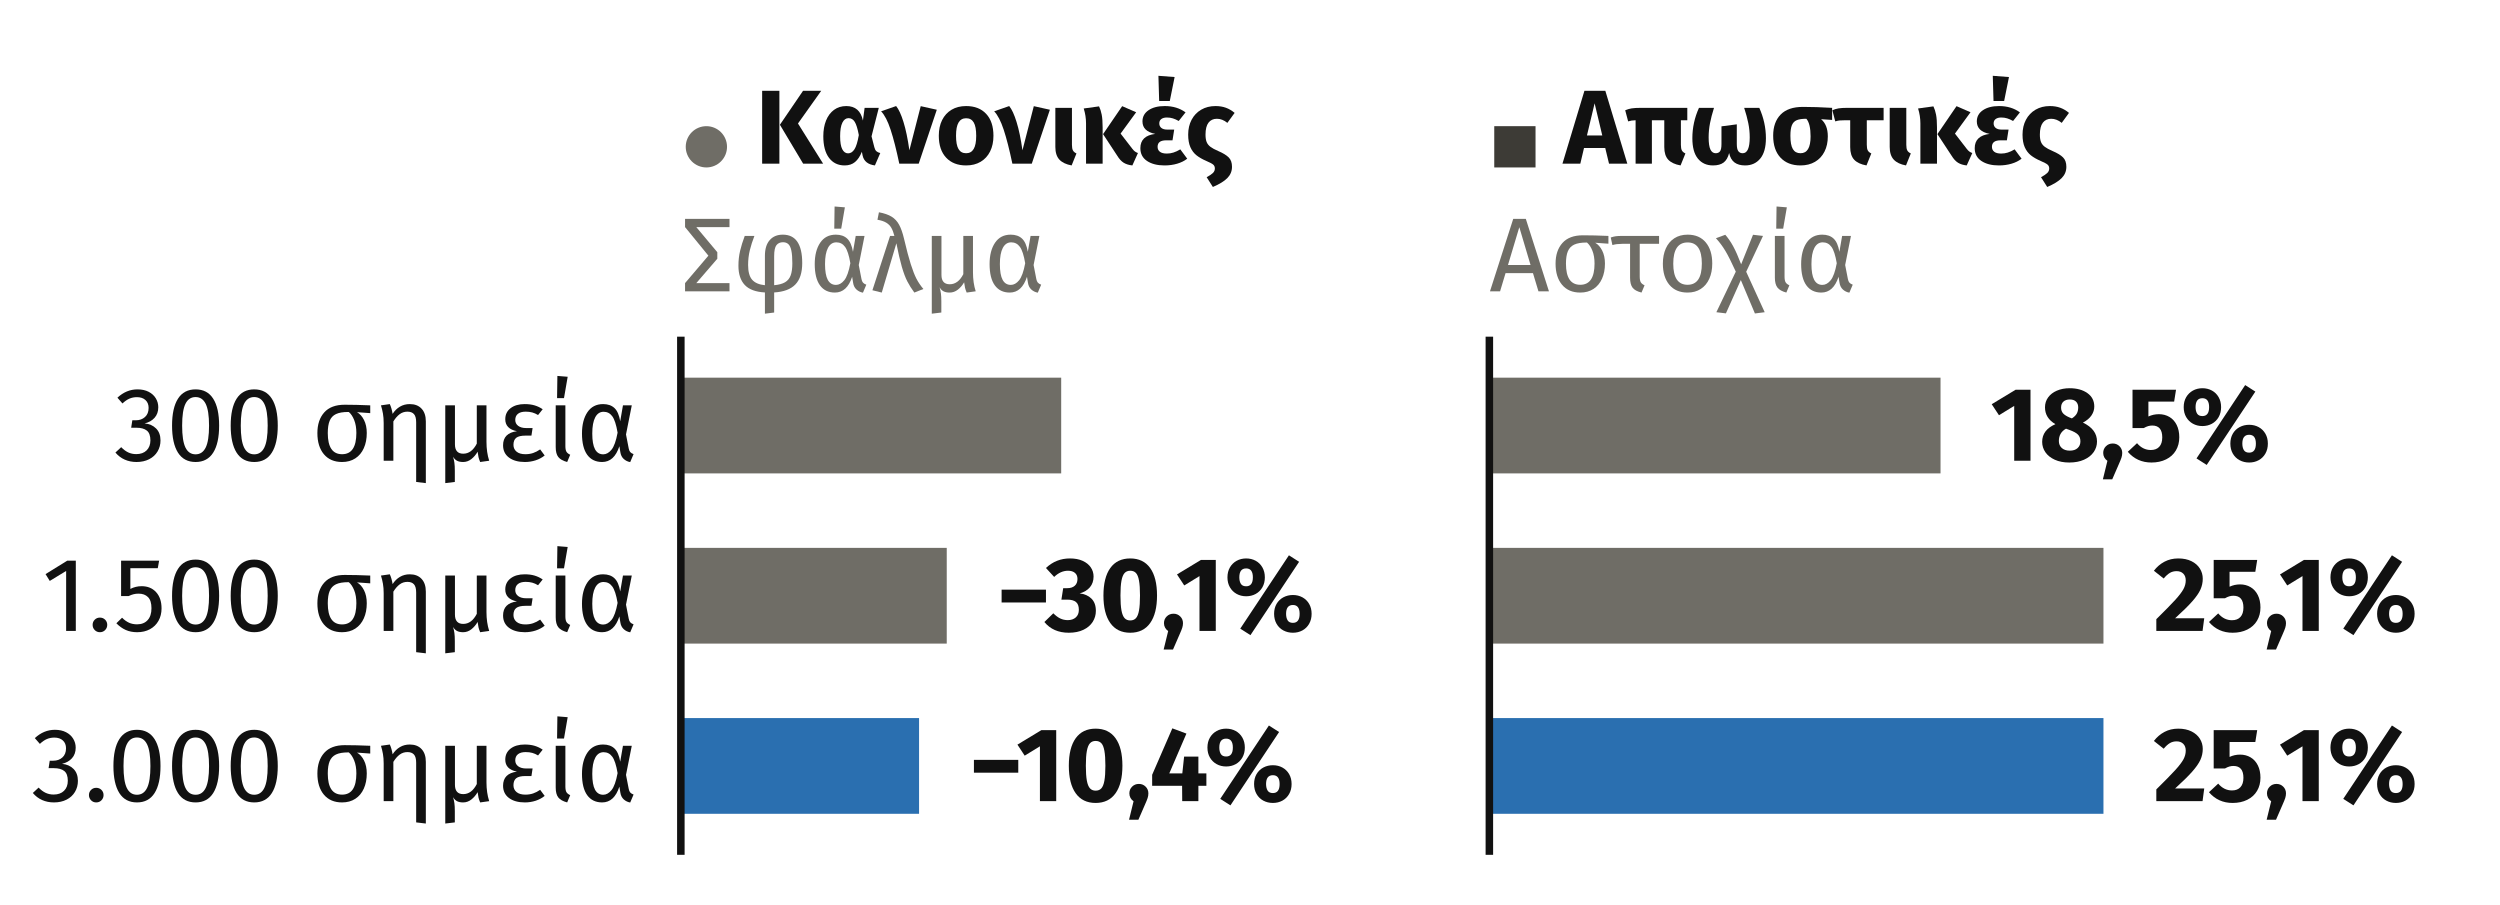
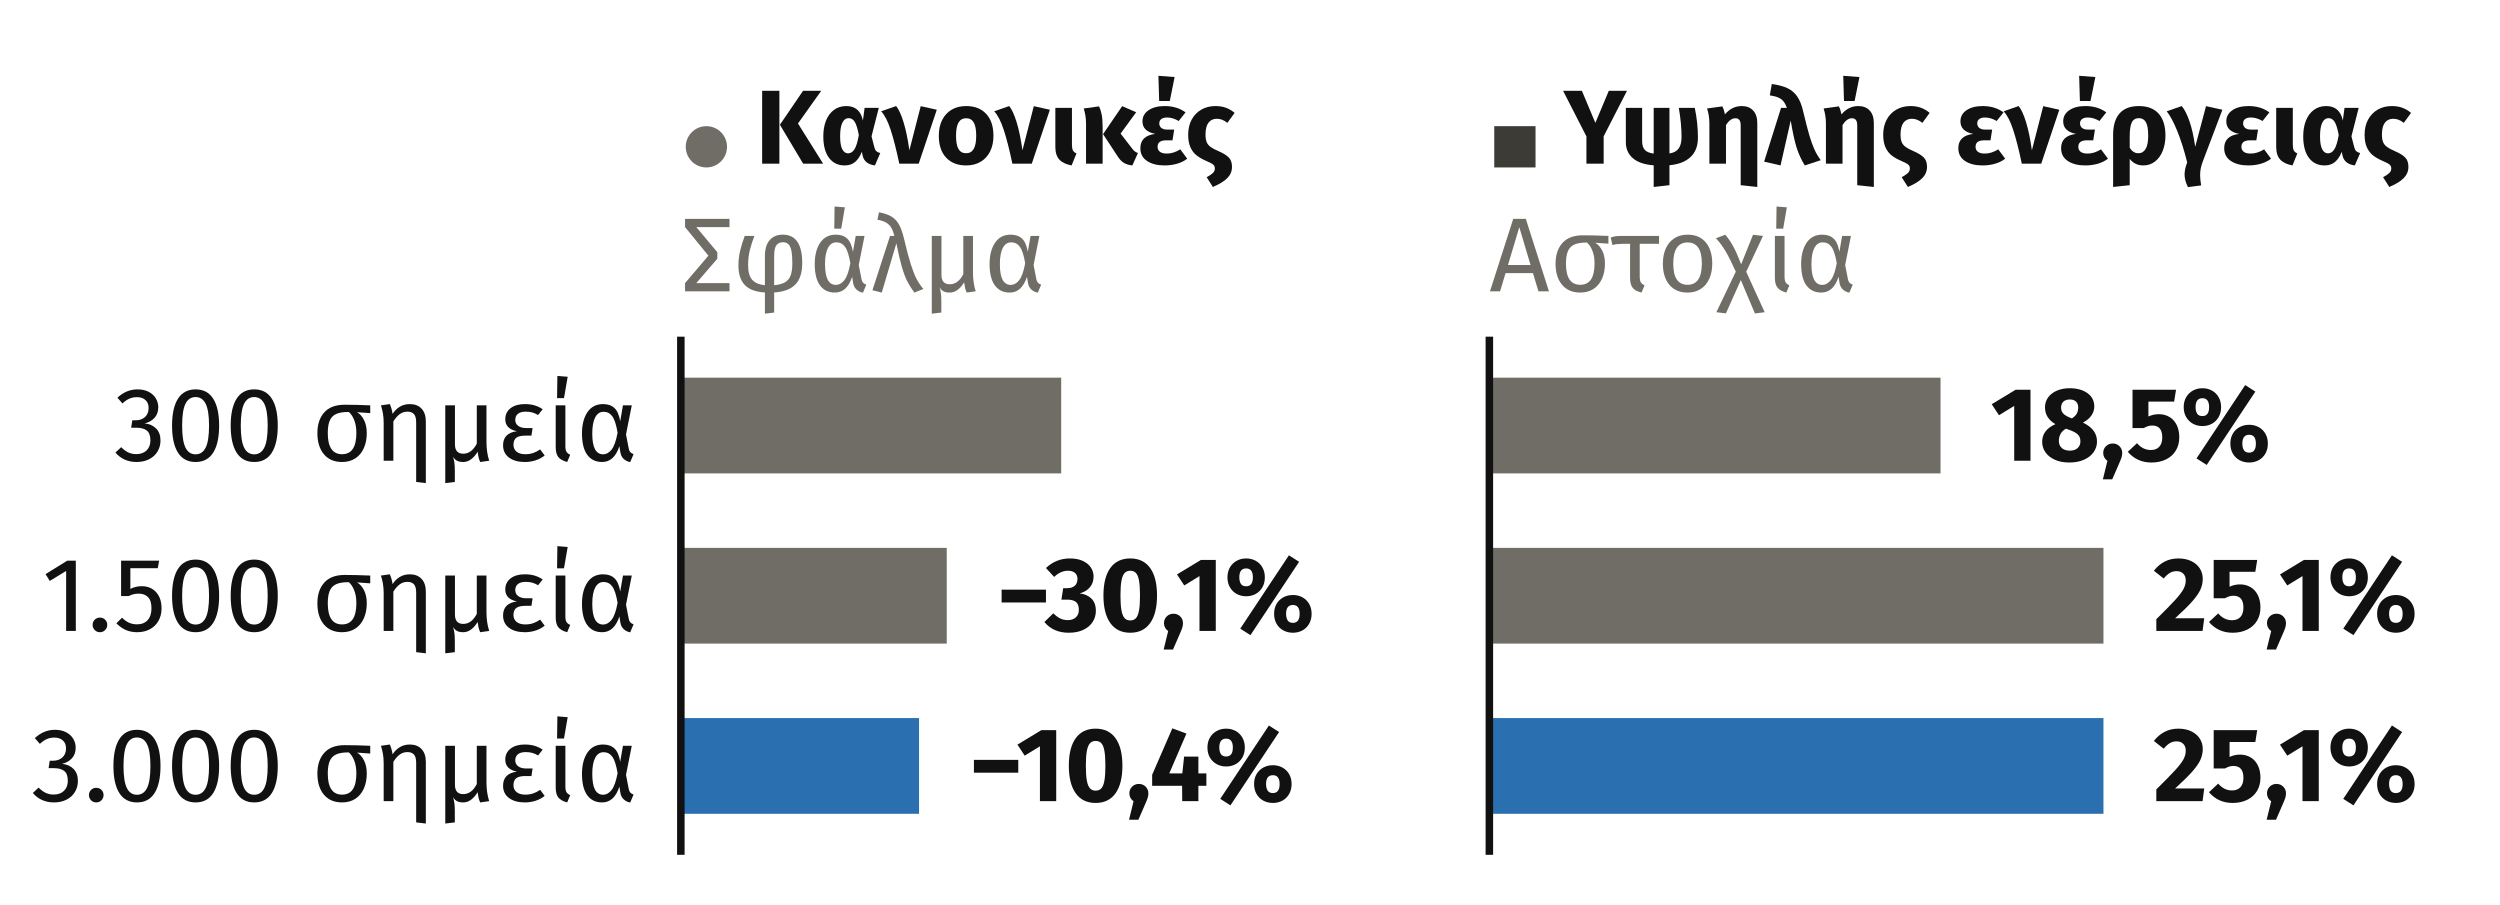
<svg xmlns="http://www.w3.org/2000/svg" xmlns:xlink="http://www.w3.org/1999/xlink" width="666.142pt" height="240.945pt" viewBox="0 0 666.142 240.945" version="1.1">
  <defs>
    <style type="text/css">*{stroke-linejoin: round; stroke-linecap: butt}</style>
  </defs>
  <g id="figure_1">
    <g id="patch_1">
      <path d="M 0 240.945  L 666.142 240.945  L 666.142 0  L 0 0  L 0 240.945  z " style="fill: none" />
    </g>
    <g id="axes_1">
      <g id="patch_2">
        <path d="M 181.417 226.772  L 351.496 226.772  L 351.496 90.709  L 181.417 90.709  L 181.417 226.772  z " style="fill: none" />
      </g>
      <g id="matplotlib.axis_1" />
      <g id="matplotlib.axis_2" />
      <g id="patch_3">
-         <path d="M 181.417 100.63  L 282.762 100.63  L 282.762 126.142  L 181.417 126.142  z " clip-path="url(#pf0e1d09990)" style="fill: #6f6d66" />
+         <path d="M 181.417 100.63  L 282.762 100.63  L 282.762 126.142  L 181.417 126.142  z " clip-path="url(#p38b59b7b37)" style="fill: #6f6d66" />
      </g>
      <g id="patch_4">
-         <path d="M 181.417 145.984  L 252.267 145.984  L 252.267 171.496  L 181.417 171.496  z " clip-path="url(#pf0e1d09990)" style="fill: #6f6d66" />
+         <path d="M 181.417 145.984  L 252.267 145.984  L 252.267 171.496  L 181.417 171.496  z " clip-path="url(#p38b59b7b37)" style="fill: #6f6d66" />
      </g>
      <g id="patch_5">
-         <path d="M 181.417 191.339  L 244.891 191.339  L 244.891 216.85  L 181.417 216.85  z " clip-path="url(#pf0e1d09990)" style="fill: #2a6fb0" />
+         <path d="M 181.417 191.339  L 244.891 191.339  L 244.891 216.85  L 181.417 216.85  z " clip-path="url(#p38b59b7b37)" style="fill: #2a6fb0" />
      </g>
      <g id="patch_6">
        <path d="M 181.417 226.772  L 181.417 90.709  " style="fill: none; stroke: #111111; stroke-width: 2; stroke-linejoin: miter; stroke-linecap: square" />
      </g>
      <g id="text_1">
        <g style="fill: #111111" transform="translate(252.2674 168.1202) scale(0.28 -0.28)">
          <defs>
            <path id="FiraSans-Bold-2" transform="scale(0.015625)" />
            <path id="FiraSans-Bold-90c" d="M 307 1734  L 307 2515  L 3008 2515  L 3008 1734  L 307 1734  z " transform="scale(0.015625)" />
            <path id="FiraSans-Bold-802" d="M 1530 4416  Q 1984 4416 2307 4269  Q 2630 4122 2800 3872  Q 2970 3622 2970 3315  Q 2970 2925 2749 2662  Q 2528 2400 2125 2285  Q 2560 2240 2835 1974  Q 3110 1709 3110 1222  Q 3110 858 2918 554  Q 2726 250 2352 70  Q 1978 -109 1459 -109  Q 512 -109 -26 544  L 518 1075  Q 736 858 944 758  Q 1152 659 1402 659  Q 1702 659 1888 825  Q 2074 992 2074 1286  Q 2074 1619 1898 1763  Q 1722 1907 1370 1907  L 1011 1907  L 1120 2605  L 1370 2605  Q 1658 2605 1824 2752  Q 1990 2899 1990 3168  Q 1990 3405 1836 3536  Q 1683 3667 1414 3667  Q 960 3667 570 3290  L 70 3834  Q 685 4416 1530 4416  z " transform="scale(0.015625)" />
            <path id="FiraSans-Bold-7ff" d="M 1875 4416  Q 2669 4416 3088 3833  Q 3507 3251 3507 2157  Q 3507 1069 3088 480  Q 2669 -109 1875 -109  Q 1082 -109 662 480  Q 243 1069 243 2157  Q 243 3251 662 3833  Q 1082 4416 1875 4416  z M 1875 3667  Q 1658 3667 1530 3526  Q 1402 3386 1341 3059  Q 1280 2733 1280 2157  Q 1280 1581 1341 1251  Q 1402 922 1530 781  Q 1658 640 1875 640  Q 2093 640 2221 777  Q 2349 915 2409 1244  Q 2470 1574 2470 2157  Q 2470 2739 2409 3068  Q 2349 3398 2221 3532  Q 2093 3667 1875 3667  z " transform="scale(0.015625)" />
            <path id="FiraSans-Bold-86b" d="M 768 1050  Q 1011 1050 1177 883  Q 1344 717 1344 474  Q 1344 333 1299 192  Q 1254 51 1139 -205  L 736 -1133  L 166 -1133  L 442 -6  Q 320 77 253 201  Q 186 326 186 474  Q 186 717 352 883  Q 518 1050 768 1050  z " transform="scale(0.015625)" />
            <path id="FiraSans-Bold-800" d="M 2445 4326  L 2445 0  L 1453 0  L 1453 3341  L 525 2771  L 83 3443  L 1542 4326  L 2445 4326  z " transform="scale(0.015625)" />
            <path id="FiraSans-Bold-939" d="M 3930 4608  L 4550 4211  L 1587 -256  L 966 141  L 3930 4608  z M 1325 4416  Q 1645 4416 1904 4275  Q 2163 4134 2313 3872  Q 2464 3610 2464 3264  Q 2464 2918 2313 2656  Q 2163 2394 1904 2253  Q 1645 2112 1325 2112  Q 1005 2112 745 2256  Q 486 2400 336 2659  Q 186 2918 186 3264  Q 186 3610 336 3869  Q 486 4128 745 4272  Q 1005 4416 1325 4416  z M 1325 3808  Q 909 3808 909 3264  Q 909 3027 1001 2873  Q 1094 2720 1325 2720  Q 1734 2720 1734 3264  Q 1734 3808 1325 3808  z M 4173 2189  Q 4493 2189 4752 2048  Q 5011 1907 5161 1648  Q 5312 1389 5312 1043  Q 5312 698 5161 435  Q 5011 173 4752 32  Q 4493 -109 4173 -109  Q 3853 -109 3590 32  Q 3328 173 3177 435  Q 3027 698 3027 1043  Q 3027 1389 3177 1648  Q 3328 1907 3590 2048  Q 3853 2189 4173 2189  z M 4173 1581  Q 3757 1581 3757 1043  Q 3757 806 3849 649  Q 3942 493 4173 493  Q 4582 493 4582 1043  Q 4582 1581 4173 1581  z " transform="scale(0.015625)" />
          </defs>
          <use xlink:href="#FiraSans-Bold-2" />
          <use xlink:href="#FiraSans-Bold-2" transform="translate(23.70312 0)" />
          <use xlink:href="#FiraSans-Bold-90c" transform="translate(47.40625 0)" />
          <use xlink:href="#FiraSans-Bold-802" transform="translate(93.3125 0)" />
          <use xlink:href="#FiraSans-Bold-7ff" transform="translate(145.3125 0)" />
          <use xlink:href="#FiraSans-Bold-86b" transform="translate(203.8125 0)" />
          <use xlink:href="#FiraSans-Bold-800" transform="translate(217.8125 0)" />
          <use xlink:href="#FiraSans-Bold-939" transform="translate(264.2188 0)" />
        </g>
      </g>
      <g id="text_2">
        <g style="fill: #111111" transform="translate(244.8911 213.4745) scale(0.28 -0.28)">
          <defs>
            <path id="FiraSans-Bold-803" d="M 3482 1690  L 3482 934  L 2995 934  L 2995 0  L 2010 0  L 2003 934  L 179 934  L 179 1606  L 1408 4435  L 2266 4115  L 1222 1690  L 2016 1690  L 2125 2714  L 2995 2714  L 2995 1690  L 3482 1690  z " transform="scale(0.015625)" />
          </defs>
          <use xlink:href="#FiraSans-Bold-2" />
          <use xlink:href="#FiraSans-Bold-2" transform="translate(23.70312 0)" />
          <use xlink:href="#FiraSans-Bold-90c" transform="translate(47.40625 0)" />
          <use xlink:href="#FiraSans-Bold-800" transform="translate(92.3125 0)" />
          <use xlink:href="#FiraSans-Bold-7ff" transform="translate(138.7188 0)" />
          <use xlink:href="#FiraSans-Bold-86b" transform="translate(197.2188 0)" />
          <use xlink:href="#FiraSans-Bold-803" transform="translate(219.0156 0)" />
          <use xlink:href="#FiraSans-Bold-939" transform="translate(271.5156 0)" />
        </g>
      </g>
    </g>
    <g id="axes_2">
      <g id="patch_7">
        <path d="M 396.85 226.772  L 660.472 226.772  L 660.472 90.709  L 396.85 90.709  L 396.85 226.772  z " style="fill: none" />
      </g>
      <g id="matplotlib.axis_3" />
      <g id="matplotlib.axis_4" />
      <g id="patch_8">
-         <path d="M 396.85 100.63  L 517.068 100.63  L 517.068 126.142  L 396.85 126.142  z " clip-path="url(#pf97ead1951)" style="fill: #6f6d66" />
+         <path d="M 396.85 100.63  L 517.068 100.63  L 517.068 126.142  L 396.85 126.142  z " clip-path="url(#p432d3cdfd8)" style="fill: #6f6d66" />
      </g>
      <g id="patch_9">
-         <path d="M 396.85 145.984  L 560.48 145.984  L 560.48 171.496  L 396.85 171.496  z " clip-path="url(#pf97ead1951)" style="fill: #6f6d66" />
+         <path d="M 396.85 145.984  L 560.48 145.984  L 560.48 171.496  L 396.85 171.496  z " clip-path="url(#p432d3cdfd8)" style="fill: #6f6d66" />
      </g>
      <g id="patch_10">
-         <path d="M 396.85 191.339  L 560.48 191.339  L 560.48 216.85  L 396.85 216.85  z " clip-path="url(#pf97ead1951)" style="fill: #2a6fb0" />
+         <path d="M 396.85 191.339  L 560.48 191.339  L 560.48 216.85  L 396.85 216.85  z " clip-path="url(#p432d3cdfd8)" style="fill: #2a6fb0" />
      </g>
      <g id="patch_11">
        <path d="M 396.85 226.772  L 396.85 90.709  " style="fill: none; stroke: #111111; stroke-width: 2; stroke-linejoin: miter; stroke-linecap: square" />
      </g>
      <g id="text_3">
        <g style="fill: #111111" transform="translate(517.0679 122.7658) scale(0.28 -0.28)">
          <defs>
            <path id="FiraSans-Bold-807" d="M 2669 2323  Q 3104 2112 3315 1827  Q 3526 1542 3526 1171  Q 3526 819 3324 528  Q 3123 237 2739 64  Q 2355 -109 1837 -109  Q 1331 -109 956 60  Q 582 230 384 515  Q 186 800 186 1152  Q 186 1875 992 2227  Q 358 2598 358 3251  Q 358 3597 550 3859  Q 742 4122 1084 4269  Q 1427 4416 1862 4416  Q 2522 4416 2941 4118  Q 3360 3821 3360 3302  Q 3360 3014 3190 2761  Q 3021 2509 2669 2323  z M 1869 3731  Q 1626 3731 1482 3603  Q 1338 3475 1338 3238  Q 1338 3021 1462 2883  Q 1587 2746 1862 2630  L 1997 2579  Q 2214 2720 2297 2877  Q 2381 3034 2381 3251  Q 2381 3469 2249 3600  Q 2118 3731 1869 3731  z M 1869 614  Q 2176 614 2345 771  Q 2515 928 2515 1178  Q 2515 1440 2368 1590  Q 2221 1741 1850 1875  L 1638 1952  Q 1203 1709 1203 1203  Q 1203 934 1382 774  Q 1562 614 1869 614  z " transform="scale(0.015625)" />
            <path id="FiraSans-Bold-804" d="M 2906 3603  L 1338 3603  L 1338 2694  Q 1638 2835 1978 2835  Q 2336 2835 2617 2668  Q 2899 2502 3059 2182  Q 3219 1862 3219 1427  Q 3219 973 3011 624  Q 2803 275 2416 83  Q 2029 -109 1523 -109  Q 646 -109 83 544  L 646 1069  Q 998 653 1485 653  Q 1818 653 2000 851  Q 2182 1050 2182 1421  Q 2182 2144 1574 2144  Q 1446 2144 1324 2109  Q 1203 2074 1056 1990  L 371 1990  L 371 4326  L 3021 4326  L 2906 3603  z " transform="scale(0.015625)" />
          </defs>
          <use xlink:href="#FiraSans-Bold-2" />
          <use xlink:href="#FiraSans-Bold-2" transform="translate(23.70312 0)" />
          <use xlink:href="#FiraSans-Bold-800" transform="translate(47.40625 0)" />
          <use xlink:href="#FiraSans-Bold-807" transform="translate(93.8125 0)" />
          <use xlink:href="#FiraSans-Bold-86b" transform="translate(151.9062 0)" />
          <use xlink:href="#FiraSans-Bold-804" transform="translate(176.9062 0)" />
          <use xlink:href="#FiraSans-Bold-939" transform="translate(228.5 0)" />
        </g>
      </g>
      <g id="text_4">
        <g style="fill: #111111" transform="translate(560.4797 168.1202) scale(0.28 -0.28)">
          <defs>
            <path id="FiraSans-Bold-801" d="M 1523 4416  Q 1990 4416 2326 4249  Q 2662 4083 2838 3801  Q 3014 3520 3014 3181  Q 3014 2835 2873 2521  Q 2733 2208 2374 1801  Q 2016 1395 1331 774  L 3104 774  L 3002 0  L 186 0  L 186 717  Q 973 1491 1331 1884  Q 1690 2278 1834 2540  Q 1978 2803 1978 3078  Q 1978 3341 1827 3491  Q 1677 3642 1421 3642  Q 1190 3642 1011 3536  Q 832 3430 634 3194  L 38 3667  Q 307 4019 681 4217  Q 1056 4416 1523 4416  z " transform="scale(0.015625)" />
          </defs>
          <use xlink:href="#FiraSans-Bold-2" />
          <use xlink:href="#FiraSans-Bold-2" transform="translate(23.70312 0)" />
          <use xlink:href="#FiraSans-Bold-801" transform="translate(47.40625 0)" />
          <use xlink:href="#FiraSans-Bold-804" transform="translate(99.10938 0)" />
          <use xlink:href="#FiraSans-Bold-86b" transform="translate(152.7031 0)" />
          <use xlink:href="#FiraSans-Bold-800" transform="translate(166.7031 0)" />
          <use xlink:href="#FiraSans-Bold-939" transform="translate(213.1094 0)" />
        </g>
      </g>
      <g id="text_5">
        <g style="fill: #111111" transform="translate(560.4797 213.4745) scale(0.28 -0.28)">
          <use xlink:href="#FiraSans-Bold-2" />
          <use xlink:href="#FiraSans-Bold-2" transform="translate(23.70312 0)" />
          <use xlink:href="#FiraSans-Bold-801" transform="translate(47.40625 0)" />
          <use xlink:href="#FiraSans-Bold-804" transform="translate(99.10938 0)" />
          <use xlink:href="#FiraSans-Bold-86b" transform="translate(152.7031 0)" />
          <use xlink:href="#FiraSans-Bold-800" transform="translate(166.7031 0)" />
          <use xlink:href="#FiraSans-Bold-939" transform="translate(213.1094 0)" />
        </g>
      </g>
    </g>
    <g id="line2d_1">
      <path d="M 188.22 39.118  " style="fill: none; stroke: #6f6d66; stroke-width: 1.5; stroke-linecap: square" />
      <defs>
-         <path id="m6d1b556c6f" d="M 0 5.5  C 1.459 5.5 2.858 4.92 3.889 3.889  C 4.92 2.858 5.5 1.459 5.5 0  C 5.5 -1.459 4.92 -2.858 3.889 -3.889  C 2.858 -4.92 1.459 -5.5 0 -5.5  C -1.459 -5.5 -2.858 -4.92 -3.889 -3.889  C -4.92 -2.858 -5.5 -1.459 -5.5 0  C -5.5 1.459 -4.92 2.858 -3.889 3.889  C -2.858 4.92 -1.459 5.5 0 5.5  z " />
+         <path id="m4aa2f41d54" d="M 0 5.5  C 1.459 5.5 2.858 4.92 3.889 3.889  C 4.92 2.858 5.5 1.459 5.5 0  C 5.5 -1.459 4.92 -2.858 3.889 -3.889  C 2.858 -4.92 1.459 -5.5 0 -5.5  C -1.459 -5.5 -2.858 -4.92 -3.889 -3.889  C -4.92 -2.858 -5.5 -1.459 -5.5 0  C -5.5 1.459 -4.92 2.858 -3.889 3.889  C -2.858 4.92 -1.459 5.5 0 5.5  z " />
      </defs>
      <g>
-         <use xlink:href="#m6d1b556c6f" x="188.22" y="39.118" style="fill: #6f6d66" />
+         <use xlink:href="#m4aa2f41d54" x="188.22" y="39.118" style="fill: #6f6d66" />
      </g>
    </g>
    <g id="line2d_2">
      <path d="M 403.654 39.118  " style="fill: none; stroke: #3d3b36; stroke-width: 1.5; stroke-linecap: square" />
      <defs>
-         <path id="m7d611ee0d3" d="M -5.5 5.5  L 5.5 5.5  L 5.5 -5.5  L -5.5 -5.5  z " />
+         <path id="m495bb03468" d="M -5.5 5.5  L 5.5 5.5  L 5.5 -5.5  L -5.5 -5.5  z " />
      </defs>
      <g>
-         <use xlink:href="#m7d611ee0d3" x="403.654" y="39.118" style="fill: #3d3b36" />
+         <use xlink:href="#m495bb03468" x="403.654" y="39.118" style="fill: #3d3b36" />
      </g>
    </g>
    <g id="text_6">
      <g style="fill: #111111" transform="translate(30.33249 122.7658) scale(0.28 -0.28)">
        <defs>
          <path id="FiraSans-Regular-802" d="M 1440 4346  Q 1837 4346 2121 4198  Q 2406 4051 2556 3801  Q 2707 3552 2707 3258  Q 2707 2867 2480 2614  Q 2253 2362 1875 2272  Q 2304 2234 2573 1965  Q 2842 1696 2842 1235  Q 2842 864 2662 563  Q 2483 262 2150 92  Q 1818 -77 1382 -77  Q 992 -77 665 67  Q 339 211 96 499  L 448 826  Q 659 608 880 505  Q 1101 403 1363 403  Q 1766 403 1996 630  Q 2227 858 2227 1242  Q 2227 1664 2009 1837  Q 1792 2010 1376 2010  L 1056 2010  L 1126 2464  L 1344 2464  Q 1677 2464 1897 2662  Q 2118 2861 2118 3219  Q 2118 3520 1926 3696  Q 1734 3872 1408 3872  Q 1158 3872 950 3782  Q 742 3693 525 3488  L 218 3840  Q 762 4346 1440 4346  z " transform="scale(0.015625)" />
          <path id="FiraSans-Regular-7ff" d="M 1786 4346  Q 2496 4346 2857 3779  Q 3219 3213 3219 2138  Q 3219 1062 2857 492  Q 2496 -77 1786 -77  Q 1075 -77 713 492  Q 352 1062 352 2138  Q 352 3213 713 3779  Q 1075 4346 1786 4346  z M 1786 3878  Q 1370 3878 1168 3468  Q 966 3059 966 2138  Q 966 1216 1168 803  Q 1370 390 1786 390  Q 2195 390 2400 803  Q 2605 1216 2605 2138  Q 2605 3053 2400 3465  Q 2195 3878 1786 3878  z " transform="scale(0.015625)" />
          <path id="FiraSans-Regular-2" transform="scale(0.015625)" />
          <path id="FiraSans-Regular-69d" d="M 3584 2899  L 2778 2957  Q 3040 2810 3206 2477  Q 3373 2144 3373 1690  Q 3373 1165 3193 765  Q 3014 365 2675 144  Q 2336 -77 1869 -77  Q 1158 -77 761 396  Q 365 870 365 1683  Q 365 2477 784 2944  Q 1203 3411 2029 3411  Q 2714 3411 3584 3373  L 3584 2899  z M 1869 397  Q 2739 397 2739 1690  Q 2739 2144 2608 2473  Q 2477 2803 2278 2970  L 2246 2970  Q 1766 2970 1497 2842  Q 1229 2714 1113 2435  Q 998 2157 998 1683  Q 998 397 1869 397  z " transform="scale(0.015625)" />
          <path id="FiraSans-Regular-691" d="M 2234 3450  Q 2694 3450 2953 3171  Q 3213 2893 3213 2394  L 3213 -1363  L 2624 -1293  L 2624 2336  Q 2624 2694 2489 2841  Q 2355 2989 2093 2989  Q 1824 2989 1619 2835  Q 1414 2682 1235 2394  L 1235 0  L 646 0  L 646 2285  Q 646 2624 601 2873  Q 557 3123 480 3373  L 1018 3450  Q 1133 3206 1190 2854  Q 1370 3136 1635 3293  Q 1901 3450 2234 3450  z " transform="scale(0.015625)" />
          <path id="FiraSans-Regular-696" d="M 3117 1152  Q 3117 512 3283 0  L 2733 -77  Q 2662 90 2633 214  Q 2605 339 2579 544  L 2579 550  Q 2426 282 2198 102  Q 1971 -77 1696 -77  Q 1472 -77 1328 -3  Q 1184 70 1082 243  Q 1139 64 1164 -128  Q 1190 -320 1190 -614  L 1190 -1293  L 608 -1363  L 608 3373  L 1197 3373  L 1197 998  Q 1197 429 1702 429  Q 2214 429 2528 1043  L 2528 3373  L 3117 3373  L 3117 1152  z " transform="scale(0.015625)" />
          <path id="FiraSans-Regular-68f" d="M 1683 3450  Q 2029 3450 2291 3370  Q 2554 3290 2778 3136  L 2496 2784  Q 2317 2893 2141 2941  Q 1965 2989 1741 2989  Q 1434 2989 1270 2857  Q 1107 2726 1107 2483  Q 1107 2259 1286 2124  Q 1466 1990 1773 1990  L 2163 1990  L 2093 1530  L 1734 1530  Q 1338 1530 1168 1398  Q 998 1267 998 966  Q 998 710 1187 553  Q 1376 397 1722 397  Q 1978 397 2195 470  Q 2413 544 2624 691  L 2899 320  Q 2662 128 2348 25  Q 2035 -77 1690 -77  Q 1088 -77 726 192  Q 365 461 365 941  Q 365 1690 1210 1798  Q 499 1939 499 2528  Q 499 2950 822 3200  Q 1146 3450 1683 3450  z " transform="scale(0.015625)" />
          <path id="FiraSans-Regular-6a4" d="M 1165 902  Q 1165 659 1229 550  Q 1293 442 1459 365  L 1274 -77  Q 890 26 733 227  Q 576 429 576 832  L 576 3373  L 1165 3373  L 1165 902  z M 678 5165  L 1305 5114  L 1081 3814  L 659 3814  L 678 5165  z " transform="scale(0.015625)" />
          <path id="FiraSans-Regular-68b" d="M 1651 3450  Q 2086 3450 2342 3210  Q 2598 2970 2694 2406  L 2861 3373  L 3398 3373  L 3046 1600  L 3213 742  Q 3238 608 3302 531  Q 3366 454 3507 403  L 3302 -83  Q 3078 -45 2908 108  Q 2739 262 2701 525  L 2643 883  Q 2330 -77 1594 -77  Q 1005 -77 685 361  Q 365 800 365 1658  Q 365 2464 697 2957  Q 1030 3450 1651 3450  z M 1683 2982  Q 1350 2982 1171 2643  Q 992 2304 992 1658  Q 992 1011 1158 700  Q 1325 390 1658 390  Q 1933 390 2163 672  Q 2394 954 2534 1709  Q 2413 2432 2211 2707  Q 2010 2982 1683 2982  z " transform="scale(0.015625)" />
        </defs>
        <use xlink:href="#FiraSans-Regular-802" />
        <use xlink:href="#FiraSans-Regular-7ff" transform="translate(49.90625 0)" />
        <use xlink:href="#FiraSans-Regular-7ff" transform="translate(105.7031 0)" />
        <use xlink:href="#FiraSans-Regular-2" transform="translate(161.5 0)" />
        <use xlink:href="#FiraSans-Regular-69d" transform="translate(188 0)" />
        <use xlink:href="#FiraSans-Regular-691" transform="translate(246.7031 0)" />
        <use xlink:href="#FiraSans-Regular-696" transform="translate(305.9062 0)" />
        <use xlink:href="#FiraSans-Regular-68f" transform="translate(364.7031 0)" />
        <use xlink:href="#FiraSans-Regular-6a4" transform="translate(411.5 0)" />
        <use xlink:href="#FiraSans-Regular-68b" transform="translate(439.7969 0)" />
      </g>
    </g>
    <g id="text_7">
      <g style="fill: #111111" transform="translate(11.15686 168.1202) scale(0.28 -0.28)">
        <defs>
          <path id="FiraSans-Regular-800" d="M 2067 4282  L 2067 0  L 1478 0  L 1478 3654  L 480 3046  L 224 3462  L 1549 4282  L 2067 4282  z " transform="scale(0.015625)" />
          <path id="FiraSans-Regular-872" d="M 762 813  Q 954 813 1082 685  Q 1210 557 1210 371  Q 1210 186 1082 54  Q 954 -77 762 -77  Q 576 -77 448 54  Q 320 186 320 371  Q 320 557 448 685  Q 576 813 762 813  z " transform="scale(0.015625)" />
          <path id="FiraSans-Regular-804" d="M 2688 3821  L 1018 3821  L 1018 2560  Q 1344 2726 1702 2726  Q 2253 2726 2585 2364  Q 2918 2003 2918 1370  Q 2918 947 2732 617  Q 2547 288 2211 105  Q 1875 -77 1434 -77  Q 1043 -77 736 60  Q 429 198 166 467  L 512 806  Q 717 602 934 502  Q 1152 403 1427 403  Q 1837 403 2070 659  Q 2304 915 2304 1382  Q 2304 1850 2093 2061  Q 1882 2272 1523 2272  Q 1357 2272 1216 2237  Q 1075 2202 915 2125  L 454 2125  L 454 4282  L 2771 4282  L 2688 3821  z " transform="scale(0.015625)" />
        </defs>
        <use xlink:href="#FiraSans-Regular-800" />
        <use xlink:href="#FiraSans-Regular-872" transform="translate(43.29688 0)" />
        <use xlink:href="#FiraSans-Regular-804" transform="translate(68.29688 0)" />
        <use xlink:href="#FiraSans-Regular-7ff" transform="translate(118.3906 0)" />
        <use xlink:href="#FiraSans-Regular-7ff" transform="translate(174.1875 0)" />
        <use xlink:href="#FiraSans-Regular-2" transform="translate(229.9844 0)" />
        <use xlink:href="#FiraSans-Regular-69d" transform="translate(256.4844 0)" />
        <use xlink:href="#FiraSans-Regular-691" transform="translate(315.1875 0)" />
        <use xlink:href="#FiraSans-Regular-696" transform="translate(374.3906 0)" />
        <use xlink:href="#FiraSans-Regular-68f" transform="translate(433.1875 0)" />
        <use xlink:href="#FiraSans-Regular-6a4" transform="translate(479.9844 0)" />
        <use xlink:href="#FiraSans-Regular-68b" transform="translate(508.2812 0)" />
      </g>
    </g>
    <g id="text_8">
      <g style="fill: #111111" transform="translate(8.32624 213.4745) scale(0.28 -0.28)">
        <use xlink:href="#FiraSans-Regular-802" />
        <use xlink:href="#FiraSans-Regular-872" transform="translate(49.90625 0)" />
        <use xlink:href="#FiraSans-Regular-7ff" transform="translate(72.70312 0)" />
        <use xlink:href="#FiraSans-Regular-7ff" transform="translate(128.5 0)" />
        <use xlink:href="#FiraSans-Regular-7ff" transform="translate(184.2969 0)" />
        <use xlink:href="#FiraSans-Regular-2" transform="translate(240.0938 0)" />
        <use xlink:href="#FiraSans-Regular-69d" transform="translate(266.5938 0)" />
        <use xlink:href="#FiraSans-Regular-691" transform="translate(325.2969 0)" />
        <use xlink:href="#FiraSans-Regular-696" transform="translate(384.5 0)" />
        <use xlink:href="#FiraSans-Regular-68f" transform="translate(443.2969 0)" />
        <use xlink:href="#FiraSans-Regular-6a4" transform="translate(490.0938 0)" />
        <use xlink:href="#FiraSans-Regular-68b" transform="translate(518.3906 0)" />
      </g>
    </g>
    <g id="text_9">
      <g style="fill: #6f6d66" transform="translate(181.4173 77.61937) scale(0.28 -0.28)">
        <defs>
          <path id="FiraSans-Regular-608" d="M 2963 4410  L 2963 3910  L 941 3910  L 2221 2381  L 2221 1984  L 941 499  L 2963 499  L 2963 0  L 256 0  L 256 499  L 1677 2170  L 256 3910  L 256 4410  L 2963 4410  z " transform="scale(0.015625)" />
          <path id="FiraSans-Regular-6a0" d="M 4301 1715  Q 4301 845 3881 413  Q 3462 -19 2592 -70  L 2592 -1293  L 2029 -1363  L 2029 -70  Q 1190 -26 803 384  Q 416 794 416 1555  Q 416 2035 518 2467  Q 621 2899 800 3373  L 1389 3373  Q 1216 2931 1110 2502  Q 1005 2074 1005 1600  Q 1005 986 1251 704  Q 1498 422 2029 371  L 2029 2163  Q 2029 2784 2320 3117  Q 2611 3450 3117 3450  Q 4301 3450 4301 1715  z M 2592 371  Q 3014 410 3254 550  Q 3494 691 3596 966  Q 3699 1242 3699 1702  Q 3699 2195 3641 2473  Q 3584 2752 3459 2870  Q 3334 2989 3130 2989  Q 2874 2989 2733 2813  Q 2592 2637 2592 2138  L 2592 371  z " transform="scale(0.015625)" />
          <path id="FiraSans-Regular-6ac" d="M 1651 3450  Q 2086 3450 2342 3210  Q 2598 2970 2694 2406  L 2861 3373  L 3398 3373  L 3046 1600  L 3213 742  Q 3238 608 3302 531  Q 3366 454 3507 403  L 3302 -83  Q 3078 -45 2908 108  Q 2739 262 2701 525  L 2643 883  Q 2330 -77 1594 -77  Q 1005 -77 685 361  Q 365 800 365 1658  Q 365 2464 697 2957  Q 1030 3450 1651 3450  z M 1683 2982  Q 1350 2982 1171 2643  Q 992 2304 992 1658  Q 992 1011 1158 700  Q 1325 390 1658 390  Q 1933 390 2163 672  Q 2394 954 2534 1709  Q 2413 2432 2211 2707  Q 2010 2982 1683 2982  z M 1574 5165  L 2201 5114  L 1977 3814  L 1555 3814  L 1574 5165  z " transform="scale(0.015625)" />
          <path id="FiraSans-Regular-695" d="M 525 4813  Q 1011 4723 1299 4544  Q 1587 4365 1756 4051  Q 1926 3738 2054 3200  Q 2285 2214 2464 1651  Q 2643 1088 2812 761  Q 2982 435 3232 141  L 2682 -77  Q 2426 269 2253 605  Q 2080 941 1920 1491  Q 1760 2042 1587 2925  L 698 -77  L 128 64  L 1203 3373  L 1466 3373  Q 1389 3680 1277 3872  Q 1165 4064 966 4182  Q 768 4301 435 4358  L 525 4813  z " transform="scale(0.015625)" />
        </defs>
        <use xlink:href="#FiraSans-Regular-608" />
        <use xlink:href="#FiraSans-Regular-6a0" transform="translate(48.29688 0)" />
        <use xlink:href="#FiraSans-Regular-6ac" transform="translate(121.7031 0)" />
        <use xlink:href="#FiraSans-Regular-695" transform="translate(180.2969 0)" />
        <use xlink:href="#FiraSans-Regular-696" transform="translate(229.2969 0)" />
        <use xlink:href="#FiraSans-Regular-68b" transform="translate(288.0938 0)" />
      </g>
    </g>
    <g id="text_10">
      <g style="fill: #111111" transform="translate(201.2598 43.60362) scale(0.28 -0.28)">
        <defs>
          <path id="FiraSans-Bold-600" d="M 1466 4435  L 1466 0  L 416 0  L 416 4435  L 1466 4435  z M 4013 4435  L 2598 2445  L 4128 0  L 2912 0  L 1498 2368  L 2906 4435  L 4013 4435  z " transform="scale(0.015625)" />
          <path id="FiraSans-Bold-68b" d="M 1606 3507  Q 2432 3507 2618 2624  L 2720 3398  L 3584 3398  L 3142 1664  L 3315 992  Q 3354 832 3440 755  Q 3526 678 3674 646  L 3347 -109  Q 2714 -26 2598 493  L 2554 723  Q 2387 307 2137 99  Q 1888 -109 1504 -109  Q 902 -109 553 352  Q 205 813 205 1670  Q 205 2208 371 2624  Q 538 3040 854 3273  Q 1171 3507 1606 3507  z M 1741 2771  Q 1504 2771 1366 2496  Q 1229 2221 1229 1670  Q 1229 1126 1360 876  Q 1491 627 1715 627  Q 1939 627 2099 870  Q 2259 1114 2368 1741  Q 2259 2323 2118 2547  Q 1978 2771 1741 2771  z " transform="scale(0.015625)" />
          <path id="FiraSans-Bold-697" d="M 806 3507  Q 1043 3219 1254 2537  Q 1466 1856 1613 813  L 2304 3501  L 3283 3283  L 2182 0  L 998 0  Q 730 1280 470 2067  Q 211 2854 -109 3187  L 806 3507  z " transform="scale(0.015625)" />
          <path id="FiraSans-Bold-699" d="M 1869 3507  Q 2650 3507 3091 3030  Q 3533 2554 3533 1696  Q 3533 1152 3331 745  Q 3130 339 2755 115  Q 2381 -109 1869 -109  Q 1094 -109 649 368  Q 205 845 205 1702  Q 205 2246 406 2652  Q 608 3059 982 3283  Q 1357 3507 1869 3507  z M 1869 2765  Q 1562 2765 1408 2505  Q 1254 2246 1254 1702  Q 1254 1146 1404 890  Q 1555 634 1869 634  Q 2176 634 2329 893  Q 2483 1152 2483 1696  Q 2483 2253 2332 2509  Q 2182 2765 1869 2765  z " transform="scale(0.015625)" />
          <path id="FiraSans-Bold-693" d="M 1376 1146  Q 1376 915 1437 803  Q 1498 691 1651 621  L 1357 -109  Q 858 -19 611 246  Q 365 512 365 1018  L 365 3398  L 1376 3398  L 1376 1146  z " transform="scale(0.015625)" />
          <path id="FiraSans-Bold-694" d="M 2534 1830  L 3251 902  Q 3328 800 3405 742  Q 3482 685 3590 646  L 3251 -109  Q 2938 -77 2723 54  Q 2509 186 2323 493  L 1466 1798  L 2630 3501  L 3482 3130  L 2534 1830  z M 1222 3488  Q 1325 3277 1382 2989  Q 1440 2701 1440 2208  L 1440 0  L 429 0  L 429 2445  Q 429 2912 288 3360  L 1222 3488  z " transform="scale(0.015625)" />
          <path id="FiraSans-Bold-6ad" d="M 1690 3507  Q 2432 3507 2957 3123  L 2541 2598  Q 2349 2707 2182 2758  Q 2016 2810 1818 2810  Q 1606 2810 1481 2717  Q 1357 2624 1357 2451  Q 1357 2278 1481 2176  Q 1606 2074 1837 2074  L 2266 2074  L 2163 1421  L 1792 1421  Q 1510 1421 1382 1321  Q 1254 1222 1254 1024  Q 1254 832 1395 723  Q 1536 614 1818 614  Q 2022 614 2217 675  Q 2413 736 2637 870  L 3059 301  Q 2803 102 2448 -3  Q 2093 -109 1677 -109  Q 1018 -109 611 163  Q 205 435 205 941  Q 205 1702 1114 1811  Q 333 1965 333 2573  Q 333 3002 704 3254  Q 1075 3507 1690 3507  z M 1305 5350  L 2291 5274  L 1997 3814  L 1350 3814  L 1305 5350  z " transform="scale(0.015625)" />
          <path id="FiraSans-Bold-69c" d="M 1869 3507  Q 2221 3507 2502 3404  Q 2784 3302 3034 3091  L 2592 2483  Q 2285 2733 1952 2733  Q 1626 2733 1443 2496  Q 1261 2259 1261 1766  Q 1261 1491 1328 1321  Q 1395 1152 1558 1027  Q 1722 902 2035 768  Q 2470 582 2672 380  Q 2874 179 2874 -192  Q 2874 -589 2592 -877  Q 2310 -1165 1709 -1421  L 1331 -826  Q 1594 -685 1712 -569  Q 1830 -454 1830 -294  Q 1830 -147 1731 -60  Q 1632 26 1318 160  Q 947 320 710 509  Q 474 698 339 1002  Q 205 1306 205 1766  Q 205 2278 413 2672  Q 621 3066 998 3286  Q 1376 3507 1869 3507  z " transform="scale(0.015625)" />
        </defs>
        <use xlink:href="#FiraSans-Bold-600" />
        <use xlink:href="#FiraSans-Bold-68b" transform="translate(61.5 0)" />
        <use xlink:href="#FiraSans-Bold-697" transform="translate(121.4062 0)" />
        <use xlink:href="#FiraSans-Bold-699" transform="translate(171.4062 0)" />
        <use xlink:href="#FiraSans-Bold-697" transform="translate(229.0156 0)" />
        <use xlink:href="#FiraSans-Bold-693" transform="translate(279.8125 0)" />
        <use xlink:href="#FiraSans-Bold-694" transform="translate(308.0156 0)" />
        <use xlink:href="#FiraSans-Bold-6ad" transform="translate(363.2188 0)" />
        <use xlink:href="#FiraSans-Bold-69c" transform="translate(408.7188 0)" />
      </g>
    </g>
    <g id="text_11">
      <g style="fill: #6f6d66" transform="translate(396.8504 77.61937) scale(0.28 -0.28)">
        <defs>
          <path id="FiraSans-Regular-5f7" d="M 2989 0  L 2656 1107  L 986 1107  L 653 0  L 38 0  L 1453 4410  L 2221 4410  L 3629 0  L 2989 0  z M 1133 1600  L 2509 1600  L 1824 3904  L 1133 1600  z " transform="scale(0.015625)" />
          <path id="FiraSans-Regular-69e" d="M 1734 2893  L 1734 902  Q 1734 659 1798 550  Q 1862 442 2029 365  L 1843 -77  Q 1453 19 1299 220  Q 1146 422 1146 826  L 1146 2893  L 704 2893  Q 454 2886 342 2873  Q 230 2861 70 2816  L -32 3277  Q 134 3334 272 3353  Q 410 3373 653 3373  L 2912 3373  L 2912 2893  L 1734 2893  z " transform="scale(0.015625)" />
          <path id="FiraSans-Regular-699" d="M 1875 3450  Q 2586 3450 2979 2976  Q 3373 2502 3373 1690  Q 3373 1165 3193 765  Q 3014 365 2675 144  Q 2336 -77 1869 -77  Q 1158 -77 761 396  Q 365 870 365 1683  Q 365 2208 544 2608  Q 723 3008 1062 3229  Q 1402 3450 1875 3450  z M 1875 2976  Q 998 2976 998 1683  Q 998 397 1869 397  Q 2739 397 2739 1690  Q 2739 2976 1875 2976  z " transform="scale(0.015625)" />
          <path id="FiraSans-Regular-6a1" d="M 2938 -1274  L 2342 -1350  L 1485 685  L 576 -1344  L -6 -1274  L 1178 1197  Q 794 2042 541 2464  Q 288 2886 -32 3232  L 538 3443  Q 800 3142 1017 2745  Q 1235 2349 1504 1645  L 2227 3443  L 2835 3373  L 1811 1190  L 2938 -1274  z " transform="scale(0.015625)" />
        </defs>
        <use xlink:href="#FiraSans-Regular-5f7" />
        <use xlink:href="#FiraSans-Regular-69d" transform="translate(57.29688 0)" />
        <use xlink:href="#FiraSans-Regular-69e" transform="translate(116 0)" />
        <use xlink:href="#FiraSans-Regular-699" transform="translate(159.4062 0)" />
        <use xlink:href="#FiraSans-Regular-6a1" transform="translate(216.1094 0)" />
        <use xlink:href="#FiraSans-Regular-6a4" transform="translate(262.7031 0)" />
        <use xlink:href="#FiraSans-Regular-68b" transform="translate(291 0)" />
      </g>
    </g>
    <g id="text_12">
      <g style="fill: #111111" transform="translate(416.6929 43.60362) scale(0.28 -0.28)">
        <defs>
-           <path id="FiraSans-Bold-5f7" d="M 2752 0  L 2522 954  L 1229 954  L 1005 0  L -83 0  L 1254 4435  L 2528 4435  L 3866 0  L 2752 0  z M 1408 1715  L 2342 1715  L 1875 3674  L 1408 1715  z " transform="scale(0.015625)" />
-           <path id="FiraSans-Bold-69a" d="M 3386 2643  L 3386 1146  Q 3386 915 3446 803  Q 3507 691 3661 621  L 3366 -109  Q 2861 -19 2617 240  Q 2374 499 2374 1011  L 2374 2643  L 1619 2643  L 1619 0  L 627 0  L 627 2643  Q 474 2637 384 2624  Q 294 2611 173 2573  L -6 3251  Q 186 3334 387 3366  Q 589 3398 941 3398  L 3776 3398  L 3776 2643  L 3386 2643  z " transform="scale(0.015625)" />
-           <path id="FiraSans-Bold-6a3" d="M 4314 3398  Q 4717 2496 4717 1549  Q 4717 723 4371 307  Q 4026 -109 3450 -109  Q 3046 -109 2803 73  Q 2560 256 2477 646  Q 2374 243 2140 67  Q 1907 -109 1491 -109  Q 915 -109 576 304  Q 237 717 237 1549  Q 237 2509 640 3398  L 1555 3398  Q 1395 2893 1312 2464  Q 1229 2035 1229 1594  Q 1229 1088 1337 861  Q 1446 634 1658 634  Q 1830 634 1920 749  Q 2010 864 2010 1197  L 2010 2272  L 2944 2394  L 2944 1197  Q 2944 883 3037 758  Q 3130 634 3302 634  Q 3731 634 3731 1600  Q 3731 2035 3644 2464  Q 3558 2893 3392 3398  L 4314 3398  z " transform="scale(0.015625)" />
-           <path id="FiraSans-Bold-69d" d="M 3795 2662  L 3123 2707  Q 3533 2362 3533 1658  Q 3533 1133 3331 733  Q 3130 333 2755 112  Q 2381 -109 1869 -109  Q 1094 -109 649 368  Q 205 845 205 1702  Q 205 2522 659 2989  Q 1114 3456 2016 3456  Q 2803 3456 3795 3398  L 3795 2662  z M 1869 634  Q 2176 634 2329 886  Q 2483 1139 2483 1658  Q 2483 2432 2227 2733  L 2221 2733  Q 1843 2733 1638 2646  Q 1434 2560 1344 2339  Q 1254 2118 1254 1696  Q 1254 1139 1404 886  Q 1555 634 1869 634  z " transform="scale(0.015625)" />
-           <path id="FiraSans-Bold-69e" d="M 2048 2643  L 2048 1146  Q 2048 915 2109 803  Q 2170 691 2323 621  L 2029 -109  Q 1523 -19 1280 240  Q 1037 499 1037 1011  L 1037 2643  L 730 2643  Q 493 2643 384 2630  Q 275 2618 128 2573  L -51 3251  Q 134 3334 329 3366  Q 525 3398 851 3398  L 3072 3398  L 3072 2643  L 2048 2643  z " transform="scale(0.015625)" />
-         </defs>
-         <use xlink:href="#FiraSans-Bold-5f7" />
-         <use xlink:href="#FiraSans-Bold-69a" transform="translate(58.5 0)" />
-         <use xlink:href="#FiraSans-Bold-6a3" transform="translate(118.6094 0)" />
-         <use xlink:href="#FiraSans-Bold-69d" transform="translate(196.0156 0)" />
-         <use xlink:href="#FiraSans-Bold-69e" transform="translate(256.3125 0)" />
-         <use xlink:href="#FiraSans-Bold-693" transform="translate(304.4062 0)" />
-         <use xlink:href="#FiraSans-Bold-694" transform="translate(332.6094 0)" />
-         <use xlink:href="#FiraSans-Bold-6ad" transform="translate(387.8125 0)" />
-         <use xlink:href="#FiraSans-Bold-69c" transform="translate(433.3125 0)" />
+           <path id="FiraSans-Bold-60a" d="M 3846 4435  L 2426 1664  L 2426 0  L 1376 0  L 1376 1658  L -45 4435  L 1101 4435  L 1920 2483  L 2739 4435  L 3846 4435  z " transform="scale(0.015625)" />
+           <path id="FiraSans-Bold-6a2" d="M 4723 1581  Q 4723 813 4262 393  Q 3802 -26 2989 -96  L 2989 -1312  L 2029 -1421  L 2029 -102  Q 1184 -38 758 333  Q 333 704 333 1306  L 333 3398  L 1325 3398  L 1325 1363  Q 1325 1024 1485 841  Q 1645 659 2029 614  L 2029 3398  L 2989 3398  L 2989 621  Q 3373 678 3549 921  Q 3725 1165 3725 1619  Q 3725 2432 3558 3398  L 4531 3398  Q 4723 2483 4723 1581  z " transform="scale(0.015625)" />
+           <path id="FiraSans-Bold-691" d="M 2400 3507  Q 2842 3507 3094 3235  Q 3347 2963 3347 2464  L 3347 -1421  L 2336 -1312  L 2336 2310  Q 2336 2560 2253 2662  Q 2170 2765 2016 2765  Q 1856 2765 1715 2662  Q 1574 2560 1440 2355  L 1440 0  L 429 0  L 429 2445  Q 429 2925 288 3360  L 1222 3488  Q 1318 3296 1376 3002  Q 1805 3507 2400 3507  z " transform="scale(0.015625)" />
+           <path id="FiraSans-Bold-695" d="M 518 4851  Q 1101 4768 1462 4601  Q 1824 4435 2061 4099  Q 2298 3763 2432 3174  Q 2643 2278 2796 1753  Q 2950 1229 3110 873  Q 3270 518 3501 211  L 2528 -109  Q 2214 397 2032 969  Q 1850 1542 1670 2624  L 1050 -109  L 51 122  L 1082 3398  L 1440 3398  Q 1344 3654 1225 3798  Q 1107 3942 918 4025  Q 730 4109 397 4160  L 518 4851  z " transform="scale(0.015625)" />
+           <path id="FiraSans-Bold-6ae" d="M 2400 3507  Q 2842 3507 3094 3235  Q 3347 2963 3347 2464  L 3347 -1421  L 2336 -1312  L 2336 2310  Q 2336 2560 2253 2662  Q 2170 2765 2016 2765  Q 1856 2765 1715 2662  Q 1574 2560 1440 2355  L 1440 0  L 429 0  L 429 2445  Q 429 2925 288 3360  L 1222 3488  Q 1318 3296 1376 3002  Q 1805 3507 2400 3507  z M 1484 5350  L 2470 5274  L 2176 3814  L 1529 3814  L 1484 5350  z " transform="scale(0.015625)" />
+           <path id="FiraSans-Bold-68f" d="M 1690 3507  Q 2432 3507 2957 3123  L 2541 2598  Q 2349 2707 2182 2758  Q 2016 2810 1818 2810  Q 1606 2810 1481 2717  Q 1357 2624 1357 2451  Q 1357 2278 1481 2176  Q 1606 2074 1837 2074  L 2266 2074  L 2163 1421  L 1792 1421  Q 1510 1421 1382 1321  Q 1254 1222 1254 1024  Q 1254 832 1395 723  Q 1536 614 1818 614  Q 2022 614 2217 675  Q 2413 736 2637 870  L 3059 301  Q 2803 102 2448 -3  Q 2093 -109 1677 -109  Q 1018 -109 611 163  Q 205 435 205 941  Q 205 1702 1114 1811  Q 333 1965 333 2573  Q 333 3002 704 3254  Q 1075 3507 1690 3507  z " transform="scale(0.015625)" />
+           <path id="FiraSans-Bold-69b" d="M 1907 3507  Q 2688 3507 3104 3046  Q 3520 2586 3520 1709  Q 3520 1197 3357 784  Q 3194 371 2886 131  Q 2579 -109 2170 -109  Q 1658 -109 1344 288  L 1344 -1312  L 333 -1421  L 333 1760  Q 333 2611 726 3059  Q 1120 3507 1907 3507  z M 1875 634  Q 2157 634 2313 896  Q 2470 1158 2470 1696  Q 2470 2291 2326 2531  Q 2182 2771 1907 2771  Q 1600 2771 1472 2512  Q 1344 2253 1344 1664  L 1344 973  Q 1542 634 1875 634  z " transform="scale(0.015625)" />
+           <path id="FiraSans-Bold-68d" d="M 806 3507  Q 1056 3213 1273 2595  Q 1491 1978 1626 1024  L 2285 3501  L 3283 3283  L 2106 179  Q 2010 -64 1968 -272  Q 1926 -480 1926 -698  Q 1926 -979 1990 -1325  L 1184 -1427  Q 979 -1024 979 -659  Q 979 -339 1139 77  Q 858 1190 531 1993  Q 205 2797 -109 3187  L 806 3507  z " transform="scale(0.015625)" />
+         </defs>
+         <use xlink:href="#FiraSans-Bold-60a" />
+         <use xlink:href="#FiraSans-Bold-6a2" transform="translate(53.8125 0)" />
+         <use xlink:href="#FiraSans-Bold-691" transform="translate(131.8125 0)" />
+         <use xlink:href="#FiraSans-Bold-695" transform="translate(189.8125 0)" />
+         <use xlink:href="#FiraSans-Bold-6ae" transform="translate(242.7188 0)" />
+         <use xlink:href="#FiraSans-Bold-69c" transform="translate(300.7188 0)" />
+         <use xlink:href="#FiraSans-Bold-2" transform="translate(348.5156 0)" />
+         <use xlink:href="#FiraSans-Bold-68f" transform="translate(372.2188 0)" />
+         <use xlink:href="#FiraSans-Bold-697" transform="translate(420.2188 0)" />
+         <use xlink:href="#FiraSans-Bold-6ad" transform="translate(470.0156 0)" />
+         <use xlink:href="#FiraSans-Bold-69b" transform="translate(517.5156 0)" />
+         <use xlink:href="#FiraSans-Bold-68d" transform="translate(575.4219 0)" />
+         <use xlink:href="#FiraSans-Bold-68f" transform="translate(625.2188 0)" />
+         <use xlink:href="#FiraSans-Bold-693" transform="translate(672.2188 0)" />
+         <use xlink:href="#FiraSans-Bold-68b" transform="translate(700.4219 0)" />
+         <use xlink:href="#FiraSans-Bold-69c" transform="translate(758.8281 0)" />
      </g>
    </g>
  </g>
  <defs>
-     <clipPath id="pf0e1d09990">
+     <clipPath id="p38b59b7b37">
      <rect x="181.417" y="90.709" width="170.079" height="136.063" />
    </clipPath>
-     <clipPath id="pf97ead1951">
+     <clipPath id="p432d3cdfd8">
      <rect x="396.85" y="90.709" width="263.622" height="136.063" />
    </clipPath>
  </defs>
</svg>
